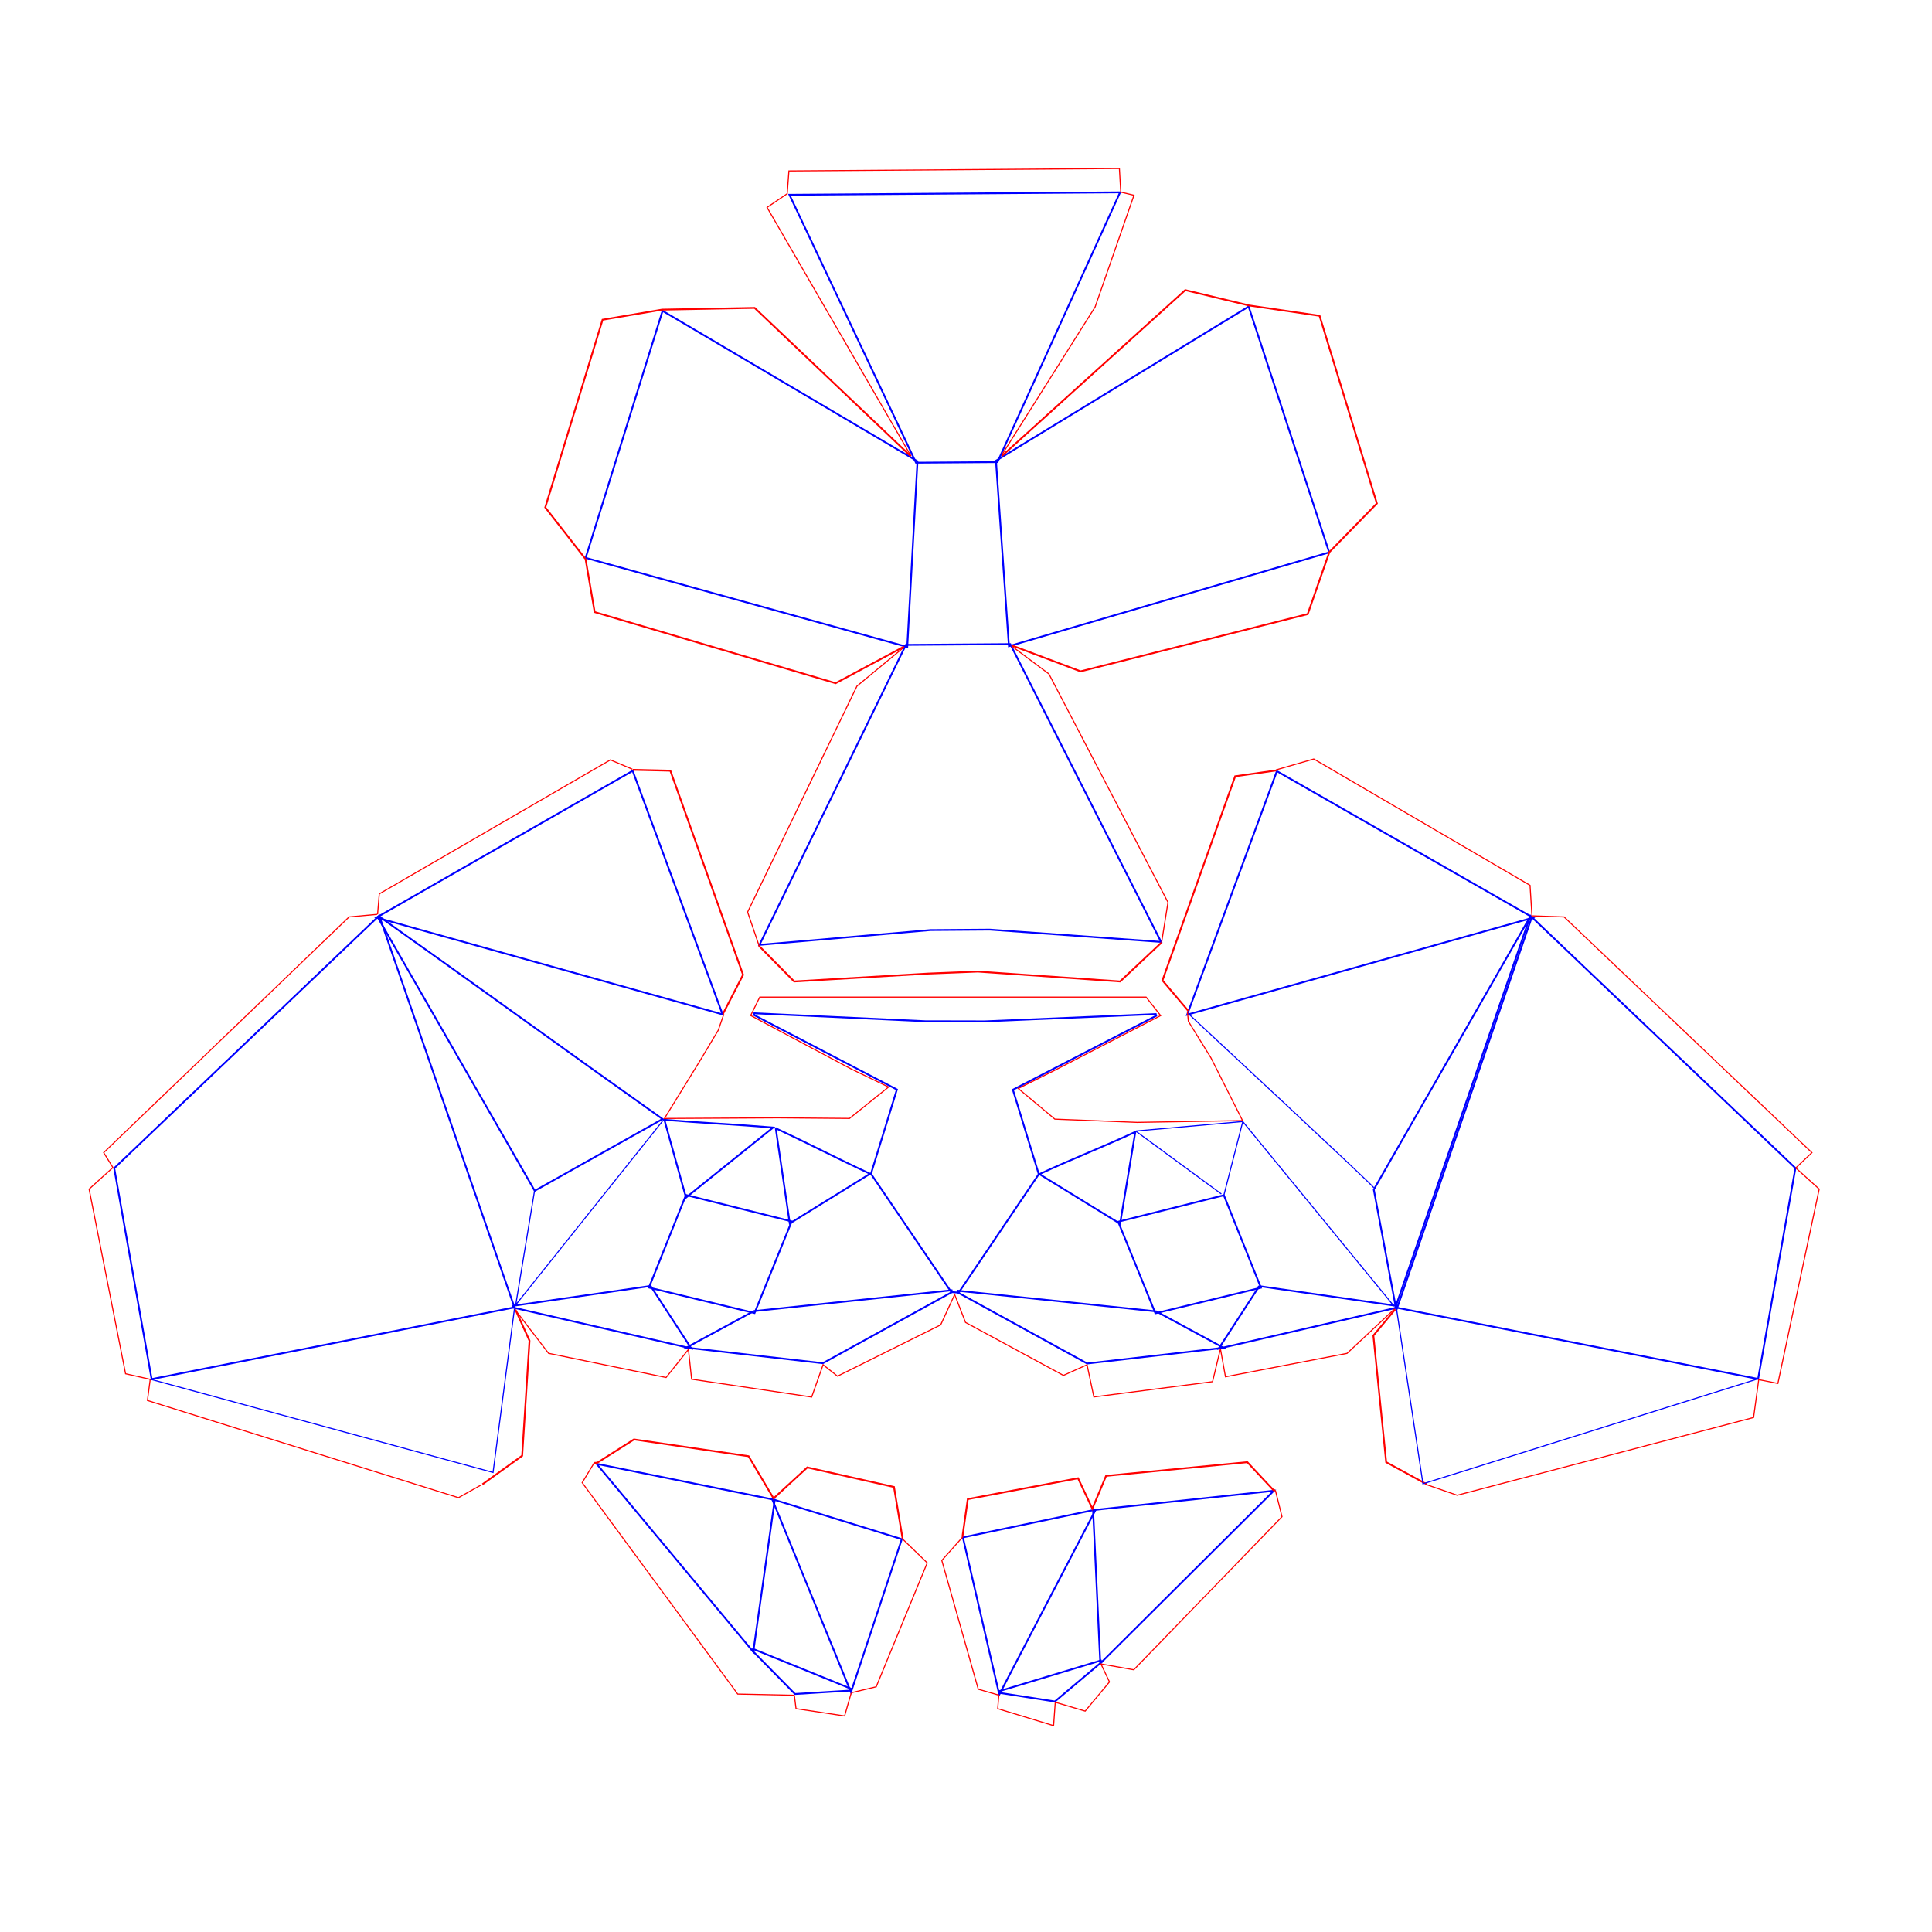
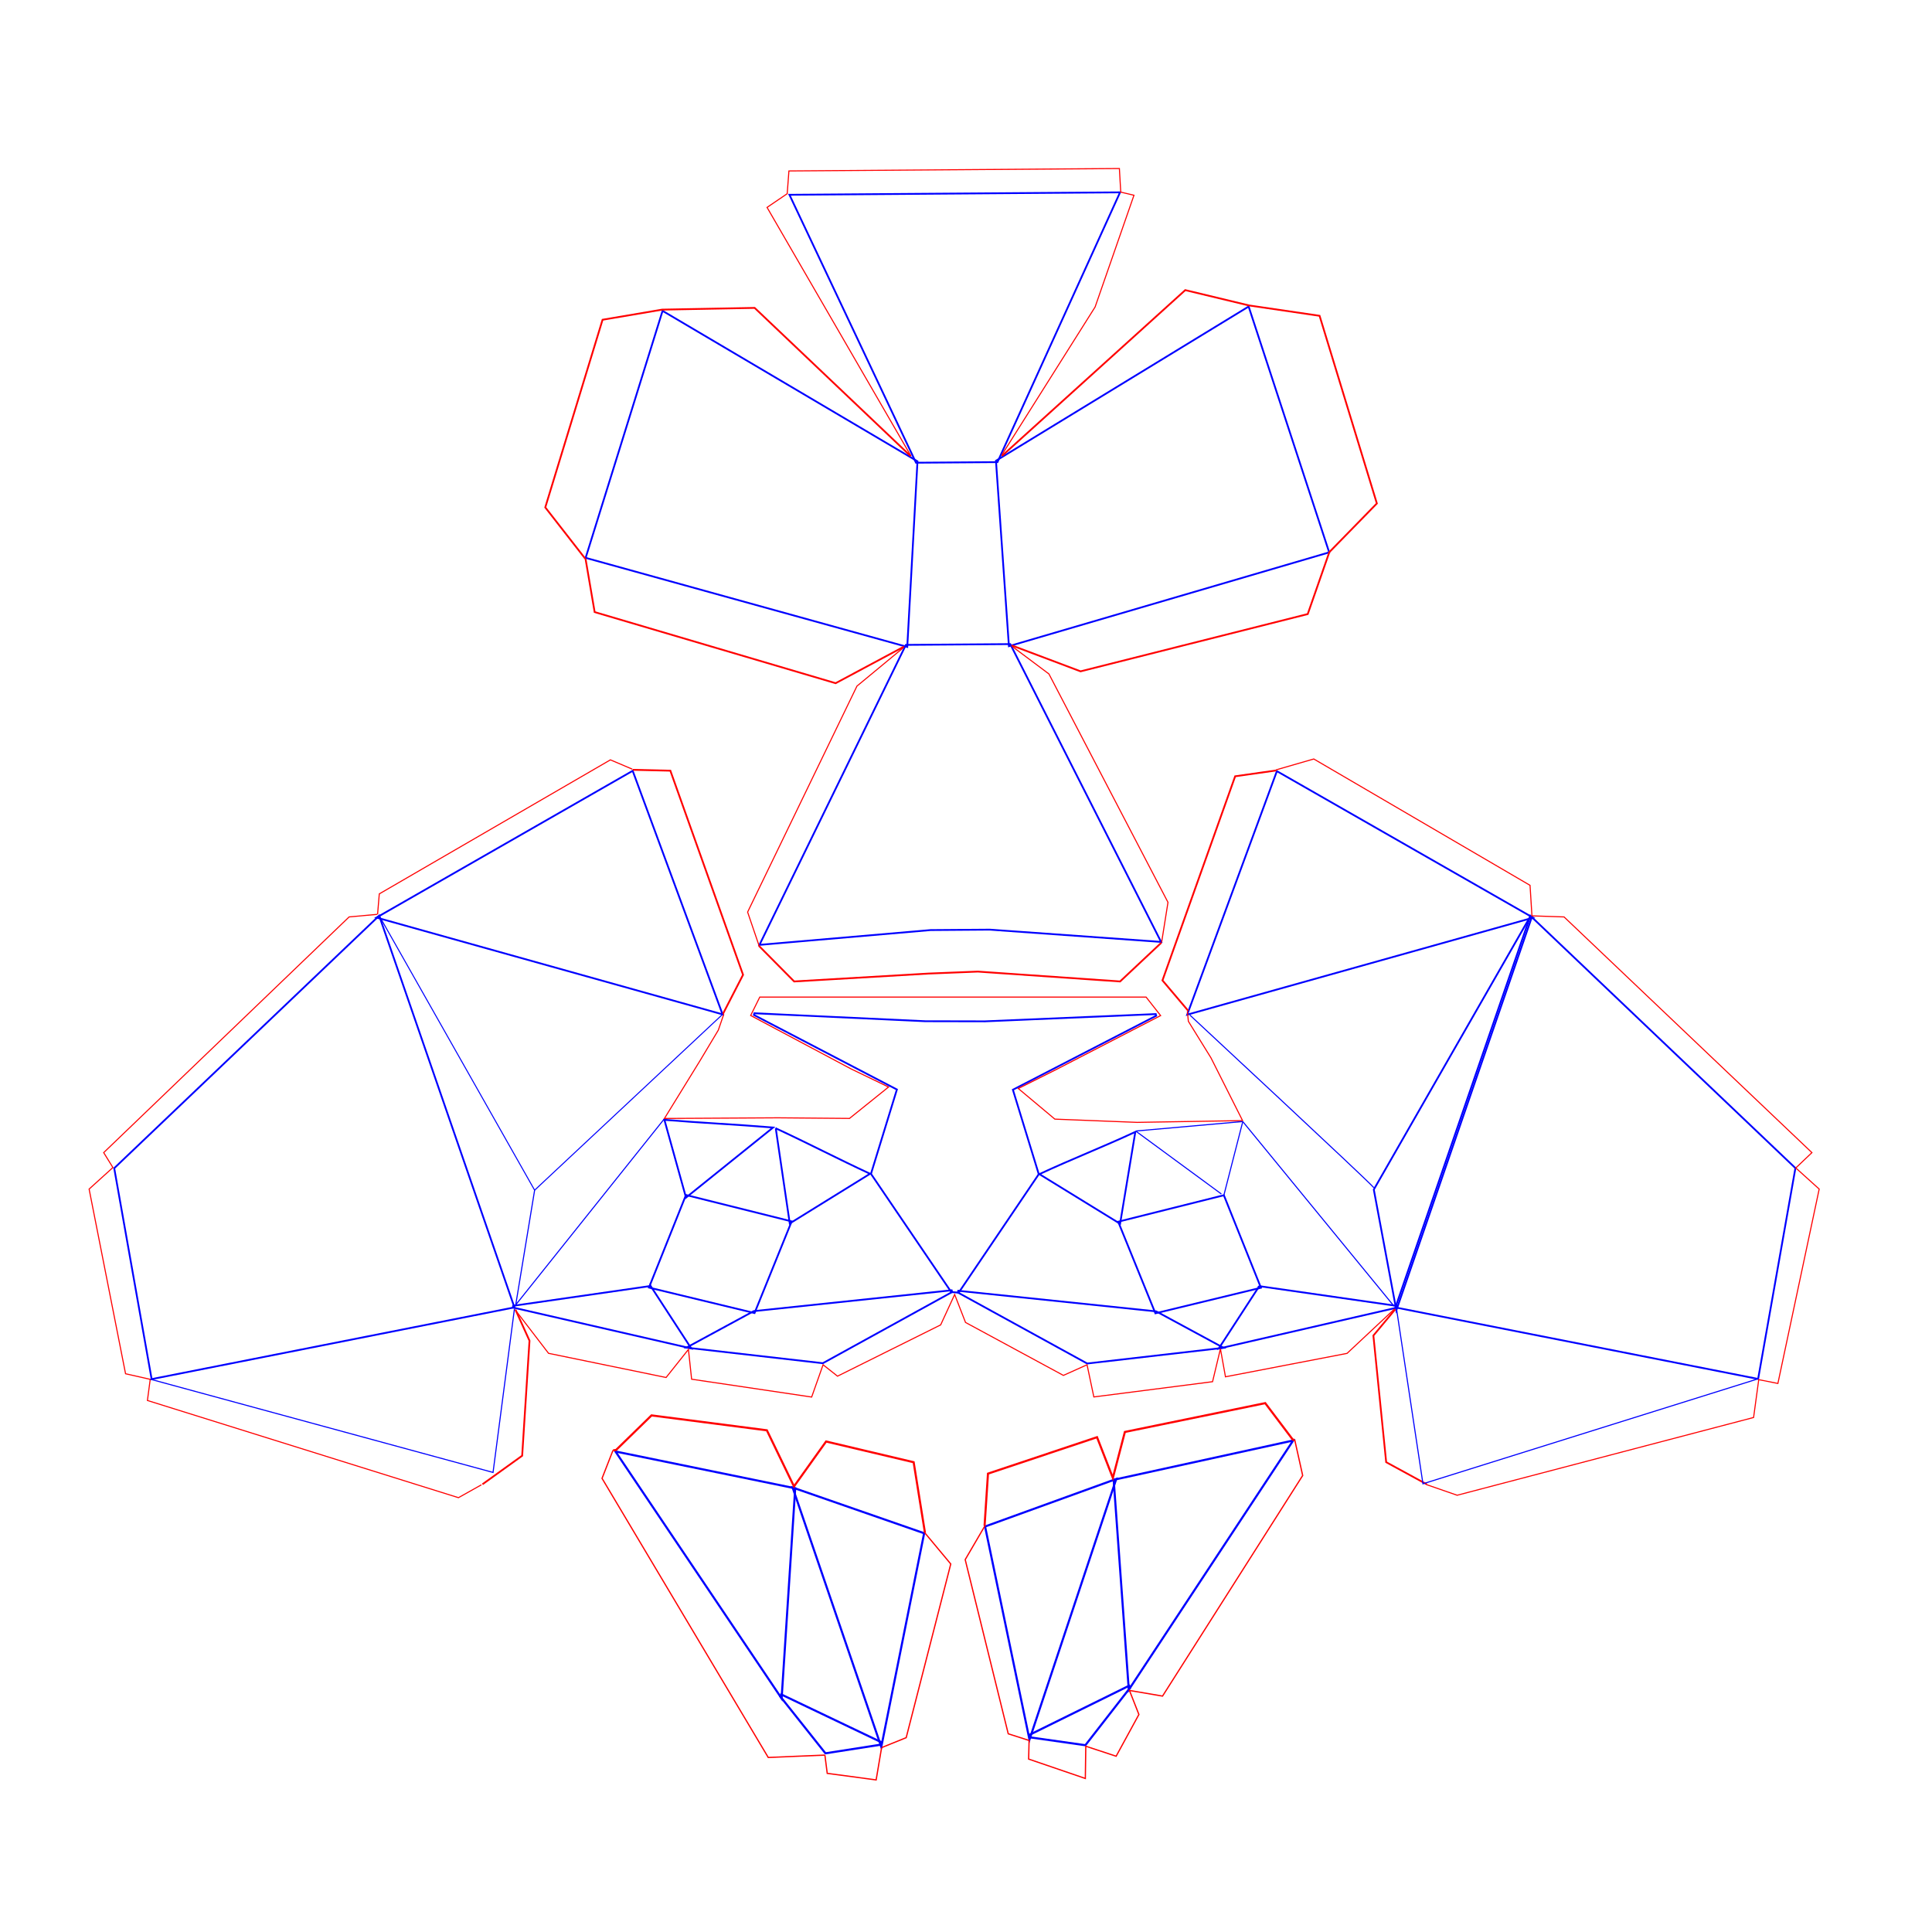
<svg xmlns="http://www.w3.org/2000/svg" width="50cm" height="50cm" viewBox="0 0 1771.654 1771.654" version="1.1" id="svg2">
  <defs id="defs116" />
  <path style="color:#000000;font-style:normal;font-variant:normal;font-weight:normal;font-stretch:normal;font-size:medium;line-height:normal;font-family:sans-serif;text-indent:0;text-align:start;text-decoration:none;text-decoration-line:none;text-decoration-style:solid;text-decoration-color:#000000;letter-spacing:normal;word-spacing:normal;text-transform:none;writing-mode:lr-tb;direction:ltr;baseline-shift:baseline;text-anchor:start;white-space:normal;clip-rule:nonzero;display:inline;overflow:visible;visibility:visible;opacity:1;isolation:auto;mix-blend-mode:normal;color-interpolation:sRGB;color-interpolation-filters:linearRGB;solid-color:#000000;solid-opacity:1;fill:none;fill-opacity:1;fill-rule:nonzero;stroke:#0000ff;stroke-width:1.641;stroke-linecap:butt;stroke-linejoin:miter;stroke-miterlimit:4;stroke-dasharray:none;stroke-dashoffset:0;stroke-opacity:1;color-rendering:auto;image-rendering:auto;shape-rendering:auto;text-rendering:auto;enable-background:accumulate" d="m 691.753,929.169 -0.417,1.548 131.118,68.372 -23.765,77.332 73.607,108.397 6.841,0.523 73.424,-108.587 -23.733,-77.451 131.397,-67.833 -0.41,-1.552 -156.72,6.659 -54.651,-0.112 -156.691,-7.297 z" id="path4678" />
  <path style="color:#000000;font-style:normal;font-variant:normal;font-weight:normal;font-stretch:normal;font-size:medium;line-height:normal;font-family:sans-serif;text-indent:0;text-align:start;text-decoration:none;text-decoration-line:none;text-decoration-style:solid;text-decoration-color:#000000;letter-spacing:normal;word-spacing:normal;text-transform:none;writing-mode:lr-tb;direction:ltr;baseline-shift:baseline;text-anchor:start;white-space:normal;clip-rule:nonzero;display:inline;overflow:visible;visibility:visible;opacity:1;isolation:auto;mix-blend-mode:normal;color-interpolation:sRGB;color-interpolation-filters:linearRGB;solid-color:#000000;solid-opacity:1;fill:none;fill-opacity:1;fill-rule:nonzero;stroke:#0000ff;stroke-width:1.641;stroke-linecap:butt;stroke-linejoin:miter;stroke-miterlimit:4;stroke-dasharray:none;stroke-dashoffset:0;stroke-opacity:1;color-rendering:auto;image-rendering:auto;shape-rendering:auto;text-rendering:auto;enable-background:accumulate" d="m 1403.014,840.86 -143.236,249.976 20.684,110.683 1.01,-2.937 123.029,-357.046 z" id="path4682" />
  <path style="color:#000000;font-style:normal;font-variant:normal;font-weight:normal;font-stretch:normal;font-size:medium;line-height:normal;font-family:sans-serif;text-indent:0;text-align:start;text-decoration:none;text-decoration-line:none;text-decoration-style:solid;text-decoration-color:#000000;letter-spacing:normal;word-spacing:normal;text-transform:none;writing-mode:lr-tb;direction:ltr;baseline-shift:baseline;text-anchor:start;white-space:normal;clip-rule:nonzero;display:inline;overflow:visible;visibility:visible;opacity:1;isolation:auto;mix-blend-mode:normal;color-interpolation:sRGB;color-interpolation-filters:linearRGB;solid-color:#000000;solid-opacity:1;fill:none;fill-opacity:1;fill-rule:nonzero;stroke:#0000ff;stroke-width:1.641;stroke-linecap:butt;stroke-linejoin:miter;stroke-miterlimit:4;stroke-dasharray:none;stroke-dashoffset:0;stroke-opacity:1;color-rendering:auto;image-rendering:auto;shape-rendering:auto;text-rendering:auto;enable-background:accumulate" d="m 580.172,706.838 -234.931,134.57 1.888,0.529 315.463,88.232 z" id="path4674" />
-   <path style="color:#000000;font-style:normal;font-variant:normal;font-weight:normal;font-stretch:normal;font-size:medium;line-height:normal;font-family:sans-serif;text-indent:0;text-align:start;text-decoration:none;text-decoration-line:none;text-decoration-style:solid;text-decoration-color:#000000;letter-spacing:normal;word-spacing:normal;text-transform:none;direction:ltr;writing-mode:lr-tb;baseline-shift:baseline;text-anchor:start;white-space:normal;clip-rule:nonzero;display:inline;overflow:visible;visibility:visible;opacity:1;isolation:auto;mix-blend-mode:normal;color-interpolation:sRGB;color-interpolation-filters:linearRGB;solid-color:#000000;solid-opacity:1;fill:none;fill-opacity:1;fill-rule:nonzero;stroke:#0000ff;stroke-width:1.641;stroke-linecap:butt;stroke-linejoin:miter;stroke-miterlimit:4;stroke-dasharray:none;stroke-dashoffset:0;stroke-opacity:1;color-rendering:auto;image-rendering:auto;shape-rendering:auto;text-rendering:auto;enable-background:accumulate" d="m 347.825,840.475 -1.186,1.08 143.688,250.402 117.223,-65.801 C 519.805,963.975 435.566,902.662 347.825,840.475 Z" id="path4692" />
  <path style="color:#000000;font-style:normal;font-variant:normal;font-weight:normal;font-stretch:normal;font-size:medium;line-height:normal;font-family:sans-serif;text-indent:0;text-align:start;text-decoration:none;text-decoration-line:none;text-decoration-style:solid;text-decoration-color:#000000;letter-spacing:normal;word-spacing:normal;text-transform:none;writing-mode:lr-tb;direction:ltr;baseline-shift:baseline;text-anchor:start;white-space:normal;clip-rule:nonzero;display:inline;overflow:visible;visibility:visible;opacity:1;isolation:auto;mix-blend-mode:normal;color-interpolation:sRGB;color-interpolation-filters:linearRGB;solid-color:#000000;solid-opacity:1;fill:none;fill-opacity:1;fill-rule:nonzero;stroke:#0000ff;stroke-width:1.641;stroke-linecap:butt;stroke-linejoin:miter;stroke-miterlimit:4;stroke-dasharray:none;stroke-dashoffset:0;stroke-opacity:1;color-rendering:auto;image-rendering:auto;shape-rendering:auto;text-rendering:auto;enable-background:accumulate" d="m 878.81,1183.672 -0.481,1.536 118.618,65.14 0.263,-0.033 124.799,-14.362 -61.765,-33.412 -181.434,-18.87 z" id="path4696" />
  <path style="color:#000000;font-style:normal;font-variant:normal;font-weight:normal;font-stretch:normal;font-size:medium;line-height:normal;font-family:sans-serif;text-indent:0;text-align:start;text-decoration:none;text-decoration-line:none;text-decoration-style:solid;text-decoration-color:#000000;letter-spacing:normal;word-spacing:normal;text-transform:none;writing-mode:lr-tb;direction:ltr;baseline-shift:baseline;text-anchor:start;white-space:normal;clip-rule:nonzero;display:inline;overflow:visible;visibility:visible;opacity:1;isolation:auto;mix-blend-mode:normal;color-interpolation:sRGB;color-interpolation-filters:linearRGB;solid-color:#000000;solid-opacity:1;fill:none;fill-opacity:1;fill-rule:nonzero;stroke:#0000ff;stroke-width:1.641;stroke-linecap:butt;stroke-linejoin:miter;stroke-miterlimit:4;stroke-dasharray:none;stroke-dashoffset:0;stroke-opacity:1;color-rendering:auto;image-rendering:auto;shape-rendering:auto;text-rendering:auto;enable-background:accumulate" d="m 872.667,1183.217 -181.489,19.101 -61.761,33.476 125.135,14.276 0.231,-0.128 118.365,-65.189 -0.481,-1.536 z" id="path4700" />
-   <path style="color:#000000;font-style:normal;font-variant:normal;font-weight:normal;font-stretch:normal;font-size:medium;line-height:normal;font-family:sans-serif;text-indent:0;text-align:start;text-decoration:none;text-decoration-line:none;text-decoration-style:solid;text-decoration-color:#000000;letter-spacing:normal;word-spacing:normal;text-transform:none;direction:ltr;writing-mode:lr-tb;baseline-shift:baseline;text-anchor:start;white-space:normal;clip-rule:nonzero;display:inline;overflow:visible;visibility:visible;opacity:1;isolation:auto;mix-blend-mode:normal;color-interpolation:sRGB;color-interpolation-filters:linearRGB;solid-color:#000000;solid-opacity:1;fill:none;fill-opacity:1;fill-rule:nonzero;stroke:#0000ff;stroke-width:1.641;stroke-linecap:butt;stroke-linejoin:miter;stroke-miterlimit:4;stroke-dasharray:none;stroke-dashoffset:0;stroke-opacity:1;color-rendering:auto;image-rendering:auto;shape-rendering:auto;text-rendering:auto;enable-background:accumulate" d="m 708.084,1374.712 72.27,177.068 46.598,-140.386 -0.801,-0.247 z" id="path4704" />
+   <path style="color:#000000;font-style:normal;font-variant:normal;font-weight:normal;font-stretch:normal;font-size:medium;line-height:normal;font-family:sans-serif;text-indent:0;text-align:start;text-decoration:none;text-decoration-line:none;text-decoration-style:solid;text-decoration-color:#000000;letter-spacing:normal;word-spacing:normal;text-transform:none;writing-mode:lr-tb;direction:ltr;baseline-shift:baseline;text-anchor:start;white-space:normal;clip-rule:nonzero;display:inline;overflow:visible;visibility:visible;opacity:1;isolation:auto;mix-blend-mode:normal;color-interpolation:sRGB;color-interpolation-filters:linearRGB;solid-color:#000000;solid-opacity:1;fill:none;fill-opacity:1;fill-rule:nonzero;stroke:#0000ff;stroke-width:1.924;stroke-linecap:butt;stroke-linejoin:miter;stroke-miterlimit:4;stroke-dasharray:none;stroke-dashoffset:0;stroke-opacity:1;color-rendering:auto;image-rendering:auto;shape-rendering:auto;text-rendering:auto;enable-background:accumulate" d="m 726.844,1364.059 81.295,237.885 39.304,-195.959 -0.813,-0.282 z" id="path4704" />
  <path style="color:#000000;font-style:normal;font-variant:normal;font-weight:normal;font-stretch:normal;font-size:medium;line-height:normal;font-family:sans-serif;text-indent:0;text-align:start;text-decoration:none;text-decoration-line:none;text-decoration-style:solid;text-decoration-color:#000000;letter-spacing:normal;word-spacing:normal;text-transform:none;writing-mode:lr-tb;direction:ltr;baseline-shift:baseline;text-anchor:start;white-space:normal;clip-rule:nonzero;display:inline;overflow:visible;visibility:visible;opacity:1;isolation:auto;mix-blend-mode:normal;color-interpolation:sRGB;color-interpolation-filters:linearRGB;solid-color:#000000;solid-opacity:1;fill:none;fill-opacity:1;fill-rule:nonzero;stroke:#0000ff;stroke-width:1.641;stroke-linecap:butt;stroke-linejoin:miter;stroke-miterlimit:4;stroke-dasharray:none;stroke-dashoffset:0;stroke-opacity:1;color-rendering:auto;image-rendering:auto;shape-rendering:auto;text-rendering:auto;enable-background:accumulate" d="m 629.033,1095.834 -0.266,0.664 -33.668,84.209 96.821,23.374 34.031,-84.052 z" id="path4712" />
  <path style="color:#000000;font-style:normal;font-variant:normal;font-weight:normal;font-stretch:normal;font-size:medium;line-height:normal;font-family:sans-serif;text-indent:0;text-align:start;text-decoration:none;text-decoration-line:none;text-decoration-style:solid;text-decoration-color:#000000;letter-spacing:normal;word-spacing:normal;text-transform:none;direction:ltr;writing-mode:lr-tb;baseline-shift:baseline;text-anchor:start;white-space:normal;clip-rule:nonzero;display:inline;overflow:visible;visibility:visible;opacity:1;isolation:auto;mix-blend-mode:normal;color-interpolation:sRGB;color-interpolation-filters:linearRGB;solid-color:#000000;solid-opacity:1;fill:none;fill-opacity:1;fill-rule:nonzero;stroke:#0000ff;stroke-width:1.641;stroke-linecap:butt;stroke-linejoin:miter;stroke-miterlimit:4;stroke-dasharray:none;stroke-dashoffset:0;stroke-opacity:1;color-rendering:auto;image-rendering:auto;shape-rendering:auto;text-rendering:auto;enable-background:accumulate" d="m 711.374,1034.651 12.841,87.266 73.632,-45.573 c -30.43,-14.091 -56.044,-27.6 -86.474,-41.693 z" id="path4720" />
-   <path style="color:#000000;font-style:normal;font-variant:normal;font-weight:normal;font-stretch:normal;font-size:medium;line-height:normal;font-family:sans-serif;text-indent:0;text-align:start;text-decoration:none;text-decoration-line:none;text-decoration-style:solid;text-decoration-color:#000000;letter-spacing:normal;word-spacing:normal;text-transform:none;direction:ltr;writing-mode:lr-tb;baseline-shift:baseline;text-anchor:start;white-space:normal;clip-rule:nonzero;display:inline;overflow:visible;visibility:visible;opacity:1;isolation:auto;mix-blend-mode:normal;color-interpolation:sRGB;color-interpolation-filters:linearRGB;solid-color:#000000;solid-opacity:1;fill:none;fill-opacity:1;fill-rule:nonzero;stroke:#0000ff;stroke-width:1.641;stroke-linecap:butt;stroke-linejoin:miter;stroke-miterlimit:4;stroke-dasharray:none;stroke-dashoffset:0;stroke-opacity:1;color-rendering:auto;image-rendering:auto;shape-rendering:auto;text-rendering:auto;enable-background:accumulate" d="m 690.51,1512.049 -0.891,1.337 39.375,40.01 51.333,-3.164 0.26,-1.577 z" id="path4724" />
+   <path style="color:#000000;font-style:normal;font-variant:normal;font-weight:normal;font-stretch:normal;font-size:medium;line-height:normal;font-family:sans-serif;text-indent:0;text-align:start;text-decoration:none;text-decoration-line:none;text-decoration-style:solid;text-decoration-color:#000000;letter-spacing:normal;word-spacing:normal;text-transform:none;writing-mode:lr-tb;direction:ltr;baseline-shift:baseline;text-anchor:start;white-space:normal;clip-rule:nonzero;display:inline;overflow:visible;visibility:visible;opacity:1;isolation:auto;mix-blend-mode:normal;color-interpolation:sRGB;color-interpolation-filters:linearRGB;solid-color:#000000;solid-opacity:1;fill:none;fill-opacity:1;fill-rule:nonzero;stroke:#0000ff;stroke-width:1.924;stroke-linecap:butt;stroke-linejoin:miter;stroke-miterlimit:4;stroke-dasharray:none;stroke-dashoffset:0;stroke-opacity:1;color-rendering:auto;image-rendering:auto;shape-rendering:auto;text-rendering:auto;enable-background:accumulate" d="m 716.367,1553.779 -0.821,1.898 41.383,52.12 51.102,-7.976 0.178,-2.183 z" id="path4724" />
  <path style="color:#000000;font-style:normal;font-variant:normal;font-weight:normal;font-stretch:normal;font-size:medium;line-height:normal;font-family:sans-serif;text-indent:0;text-align:start;text-decoration:none;text-decoration-line:none;text-decoration-style:solid;text-decoration-color:#000000;letter-spacing:normal;word-spacing:normal;text-transform:none;writing-mode:lr-tb;direction:ltr;baseline-shift:baseline;text-anchor:start;white-space:normal;clip-rule:nonzero;display:inline;overflow:visible;visibility:visible;opacity:1;isolation:auto;mix-blend-mode:normal;color-interpolation:sRGB;color-interpolation-filters:linearRGB;solid-color:#000000;solid-opacity:1;fill:none;fill-opacity:1;fill-rule:nonzero;stroke:#0000ff;stroke-width:1.641;stroke-linecap:butt;stroke-linejoin:miter;stroke-miterlimit:4;stroke-dasharray:none;stroke-dashoffset:0;stroke-opacity:1;color-rendering:auto;image-rendering:auto;shape-rendering:auto;text-rendering:auto;enable-background:accumulate" d="m 596.615,1179.245 -126.088,18.187 -0.067,1.609 163.436,37.486 -37.281,-57.283 z" id="path4728" />
-   <path style="color:#000000;font-style:normal;font-variant:normal;font-weight:normal;font-stretch:normal;font-size:medium;line-height:normal;font-family:sans-serif;text-indent:0;text-align:start;text-decoration:none;text-decoration-line:none;text-decoration-style:solid;text-decoration-color:#000000;letter-spacing:normal;word-spacing:normal;text-transform:none;direction:ltr;writing-mode:lr-tb;baseline-shift:baseline;text-anchor:start;white-space:normal;clip-rule:nonzero;display:inline;overflow:visible;visibility:visible;opacity:1;isolation:auto;mix-blend-mode:normal;color-interpolation:sRGB;color-interpolation-filters:linearRGB;solid-color:#000000;solid-opacity:1;fill:none;fill-opacity:1;fill-rule:nonzero;stroke:#0000ff;stroke-width:1.641;stroke-linecap:butt;stroke-linejoin:miter;stroke-miterlimit:4;stroke-dasharray:none;stroke-dashoffset:0;stroke-opacity:1;color-rendering:auto;image-rendering:auto;shape-rendering:auto;text-rendering:auto;enable-background:accumulate" d="m 547.062,1342.323 143.694,172.435 19.665,-139.402 -0.76,-0.154 -162.599,-32.88 z" id="path4732" />
+   <path style="color:#000000;font-style:normal;font-variant:normal;font-weight:normal;font-stretch:normal;font-size:medium;line-height:normal;font-family:sans-serif;text-indent:0;text-align:start;text-decoration:none;text-decoration-line:none;text-decoration-style:solid;text-decoration-color:#000000;letter-spacing:normal;word-spacing:normal;text-transform:none;writing-mode:lr-tb;direction:ltr;baseline-shift:baseline;text-anchor:start;white-space:normal;clip-rule:nonzero;display:inline;overflow:visible;visibility:visible;opacity:1;isolation:auto;mix-blend-mode:normal;color-interpolation:sRGB;color-interpolation-filters:linearRGB;solid-color:#000000;solid-opacity:1;fill:none;fill-opacity:1;fill-rule:nonzero;stroke:#0000ff;stroke-width:1.924;stroke-linecap:butt;stroke-linejoin:miter;stroke-miterlimit:4;stroke-dasharray:none;stroke-dashoffset:0;stroke-opacity:1;color-rendering:auto;image-rendering:auto;shape-rendering:auto;text-rendering:auto;enable-background:accumulate" d="m 564.367,1331.007 152.386,226.472 12.458,-192.702 -0.767,-0.158 -164.077,-33.613 z" id="path4732" />
  <path style="color:#000000;font-style:normal;font-variant:normal;font-weight:normal;font-stretch:normal;font-size:medium;line-height:normal;font-family:sans-serif;text-indent:0;text-align:start;text-decoration:none;text-decoration-line:none;text-decoration-style:solid;text-decoration-color:#000000;letter-spacing:normal;word-spacing:normal;text-transform:none;direction:ltr;writing-mode:lr-tb;baseline-shift:baseline;text-anchor:start;white-space:normal;clip-rule:nonzero;display:inline;overflow:visible;visibility:visible;opacity:1;isolation:auto;mix-blend-mode:normal;color-interpolation:sRGB;color-interpolation-filters:linearRGB;solid-color:#000000;solid-opacity:1;fill:none;fill-opacity:1;fill-rule:nonzero;stroke:#0000ff;stroke-width:1.641;stroke-linecap:butt;stroke-linejoin:miter;stroke-miterlimit:4;stroke-dasharray:none;stroke-dashoffset:0;stroke-opacity:1;color-rendering:auto;image-rendering:auto;shape-rendering:auto;text-rendering:auto;enable-background:accumulate" d="m 609.256,1026.898 19.812,71.28 79.866,-64.238 c -34.983,-2.882 -64.696,-4.159 -99.679,-7.042 z" id="path4740" />
  <path style="color:#000000;font-style:normal;font-variant:normal;font-weight:normal;font-stretch:normal;font-size:medium;line-height:normal;font-family:sans-serif;text-indent:0;text-align:start;text-decoration:none;text-decoration-line:none;text-decoration-style:solid;text-decoration-color:#000000;letter-spacing:normal;word-spacing:normal;text-transform:none;writing-mode:lr-tb;direction:ltr;baseline-shift:baseline;text-anchor:start;white-space:normal;clip-rule:nonzero;display:inline;overflow:visible;visibility:visible;opacity:1;isolation:auto;mix-blend-mode:normal;color-interpolation:sRGB;color-interpolation-filters:linearRGB;solid-color:#000000;solid-opacity:1;fill:none;fill-opacity:1;fill-rule:nonzero;stroke:#0000ff;stroke-width:1.641;stroke-linecap:butt;stroke-linejoin:miter;stroke-miterlimit:4;stroke-dasharray:none;stroke-dashoffset:0;stroke-opacity:1;color-rendering:auto;image-rendering:auto;shape-rendering:auto;text-rendering:auto;enable-background:accumulate" d="m 607.572,285.055 -0.308,0.991 -70.219,225.496 294.919,81.692 9.368,-170.197 z" id="path4748" />
  <path style="color:#000000;font-style:normal;font-variant:normal;font-weight:normal;font-stretch:normal;font-size:medium;line-height:normal;font-family:sans-serif;text-indent:0;text-align:start;text-decoration:none;text-decoration-line:none;text-decoration-style:solid;text-decoration-color:#000000;letter-spacing:normal;word-spacing:normal;text-transform:none;writing-mode:lr-tb;direction:ltr;baseline-shift:baseline;text-anchor:start;white-space:normal;clip-rule:nonzero;display:inline;overflow:visible;visibility:visible;opacity:1;isolation:auto;mix-blend-mode:normal;color-interpolation:sRGB;color-interpolation-filters:linearRGB;solid-color:#000000;solid-opacity:1;fill:none;fill-opacity:1;fill-rule:nonzero;stroke:#0000ff;stroke-width:1.641;stroke-linecap:butt;stroke-linejoin:miter;stroke-miterlimit:4;stroke-dasharray:none;stroke-dashoffset:0;stroke-opacity:1;color-rendering:auto;image-rendering:auto;shape-rendering:auto;text-rendering:auto;enable-background:accumulate" d="m 1145.007,281.096 -231.702,141.409 11.875,170.044 0.978,-0.289 292.707,-85.741 z" id="path4752" />
  <path style="color:#000000;font-style:normal;font-variant:normal;font-weight:normal;font-stretch:normal;font-size:medium;line-height:normal;font-family:sans-serif;text-indent:0;text-align:start;text-decoration:none;text-decoration-line:none;text-decoration-style:solid;text-decoration-color:#000000;letter-spacing:normal;word-spacing:normal;text-transform:none;writing-mode:lr-tb;direction:ltr;baseline-shift:baseline;text-anchor:start;white-space:normal;clip-rule:nonzero;display:inline;overflow:visible;visibility:visible;opacity:1;isolation:auto;mix-blend-mode:normal;color-interpolation:sRGB;color-interpolation-filters:linearRGB;solid-color:#000000;solid-opacity:1;fill:none;fill-opacity:1;fill-rule:nonzero;stroke:#0000ff;stroke-width:1.641;stroke-linecap:butt;stroke-linejoin:miter;stroke-miterlimit:4;stroke-dasharray:none;stroke-dashoffset:0;stroke-opacity:1;color-rendering:auto;image-rendering:auto;shape-rendering:auto;text-rendering:auto;enable-background:accumulate" d="m 1027.098,176.385 -303.171,2.234 116.044,245.696 0.523,-0.007 74.197,-0.545 112.408,-247.379 z" id="path4756" />
  <path style="color:#000000;font-style:normal;font-variant:normal;font-weight:normal;font-stretch:normal;font-size:medium;line-height:normal;font-family:sans-serif;text-indent:0;text-align:start;text-decoration:none;text-decoration-line:none;text-decoration-style:solid;text-decoration-color:#000000;letter-spacing:normal;word-spacing:normal;text-transform:none;writing-mode:lr-tb;direction:ltr;baseline-shift:baseline;text-anchor:start;white-space:normal;clip-rule:nonzero;display:inline;overflow:visible;visibility:visible;opacity:1;isolation:auto;mix-blend-mode:normal;color-interpolation:sRGB;color-interpolation-filters:linearRGB;solid-color:#000000;solid-opacity:1;fill:none;fill-opacity:1;fill-rule:nonzero;stroke:#0000ff;stroke-width:1.641;stroke-linecap:butt;stroke-linejoin:miter;stroke-miterlimit:4;stroke-dasharray:none;stroke-dashoffset:0;stroke-opacity:1;color-rendering:auto;image-rendering:auto;shape-rendering:auto;text-rendering:auto;enable-background:accumulate" d="m 926.43,590.647 -95.741,0.705 -134.256,275.107 156.883,-13.574 54.34,-0.401 157.069,11.259 z" id="path4760" />
  <path style="color:#000000;font-style:normal;font-variant:normal;font-weight:normal;font-stretch:normal;font-size:medium;line-height:normal;font-family:sans-serif;text-indent:0;text-align:start;text-decoration:none;text-decoration-line:none;text-decoration-style:solid;text-decoration-color:#000000;letter-spacing:normal;word-spacing:normal;text-transform:none;writing-mode:lr-tb;direction:ltr;baseline-shift:baseline;text-anchor:start;white-space:normal;clip-rule:nonzero;display:inline;overflow:visible;visibility:visible;opacity:1;isolation:auto;mix-blend-mode:normal;color-interpolation:sRGB;color-interpolation-filters:linearRGB;solid-color:#000000;solid-opacity:1;fill:none;fill-opacity:1;fill-rule:nonzero;stroke:#0000ff;stroke-width:1.641;stroke-linecap:butt;stroke-linejoin:miter;stroke-miterlimit:4;stroke-dasharray:none;stroke-dashoffset:0;stroke-opacity:1;color-rendering:auto;image-rendering:auto;shape-rendering:auto;text-rendering:auto;enable-background:accumulate" d="m 1170.905,707.152 -82.254,223.306 1.548,-0.433 315.636,-88.495 z" id="path4764" />
-   <path style="color:#000000;font-style:normal;font-variant:normal;font-weight:normal;font-stretch:normal;font-size:medium;line-height:normal;font-family:sans-serif;text-indent:0;text-align:start;text-decoration:none;text-decoration-line:none;text-decoration-style:solid;text-decoration-color:#000000;letter-spacing:normal;word-spacing:normal;text-transform:none;direction:ltr;writing-mode:lr-tb;baseline-shift:baseline;text-anchor:start;white-space:normal;clip-rule:nonzero;display:inline;overflow:visible;visibility:visible;opacity:1;isolation:auto;mix-blend-mode:normal;color-interpolation:sRGB;color-interpolation-filters:linearRGB;solid-color:#000000;solid-opacity:1;fill:none;fill-opacity:1;fill-rule:nonzero;stroke:#0000ff;stroke-width:1.641;stroke-linecap:butt;stroke-linejoin:miter;stroke-miterlimit:4;stroke-dasharray:none;stroke-dashoffset:0;stroke-opacity:1;color-rendering:auto;image-rendering:auto;shape-rendering:auto;text-rendering:auto;enable-background:accumulate" d="m 1004.745,1384.314 -1.699,0.353 -120.067,25.121 33.348,144.108 z" id="path4776" />
+   <path style="color:#000000;font-style:normal;font-variant:normal;font-weight:normal;font-stretch:normal;font-size:medium;line-height:normal;font-family:sans-serif;text-indent:0;text-align:start;text-decoration:none;text-decoration-line:none;text-decoration-style:solid;text-decoration-color:#000000;letter-spacing:normal;word-spacing:normal;text-transform:none;writing-mode:lr-tb;direction:ltr;baseline-shift:baseline;text-anchor:start;white-space:normal;clip-rule:nonzero;display:inline;overflow:visible;visibility:visible;opacity:1;isolation:auto;mix-blend-mode:normal;color-interpolation:sRGB;color-interpolation-filters:linearRGB;solid-color:#000000;solid-opacity:1;fill:none;fill-opacity:1;fill-rule:nonzero;stroke:#0000ff;stroke-width:1.924;stroke-linecap:butt;stroke-linejoin:miter;stroke-miterlimit:4;stroke-dasharray:none;stroke-dashoffset:0;stroke-opacity:1;color-rendering:auto;image-rendering:auto;shape-rendering:auto;text-rendering:auto;enable-background:accumulate" d="m 1023.605,1356.237 -1.679,0.604 -118.613,42.974 40.726,195.408 z" id="path4776" />
  <path style="color:#000000;font-style:normal;font-variant:normal;font-weight:normal;font-stretch:normal;font-size:medium;line-height:normal;font-family:sans-serif;text-indent:0;text-align:start;text-decoration:none;text-decoration-line:none;text-decoration-style:solid;text-decoration-color:#000000;letter-spacing:normal;word-spacing:normal;text-transform:none;direction:ltr;writing-mode:lr-tb;baseline-shift:baseline;text-anchor:start;white-space:normal;clip-rule:nonzero;display:inline;overflow:visible;visibility:visible;opacity:1;isolation:auto;mix-blend-mode:normal;color-interpolation:sRGB;color-interpolation-filters:linearRGB;solid-color:#000000;solid-opacity:1;fill:none;fill-opacity:1;fill-rule:nonzero;stroke:#0000ff;stroke-width:1.641;stroke-linecap:butt;stroke-linejoin:miter;stroke-miterlimit:4;stroke-dasharray:none;stroke-dashoffset:0;stroke-opacity:1;color-rendering:auto;image-rendering:auto;shape-rendering:auto;text-rendering:auto;enable-background:accumulate" d="m 1041.09,1037.971 c -30.447,14.115 -57.535,24.59 -87.98,38.709 l 74.017,45.512 z" id="path4780" />
-   <path style="color:#000000;font-style:normal;font-variant:normal;font-weight:normal;font-stretch:normal;font-size:medium;line-height:normal;font-family:sans-serif;text-indent:0;text-align:start;text-decoration:none;text-decoration-line:none;text-decoration-style:solid;text-decoration-color:#000000;letter-spacing:normal;word-spacing:normal;text-transform:none;direction:ltr;writing-mode:lr-tb;baseline-shift:baseline;text-anchor:start;white-space:normal;clip-rule:nonzero;display:inline;overflow:visible;visibility:visible;opacity:1;isolation:auto;mix-blend-mode:normal;color-interpolation:sRGB;color-interpolation-filters:linearRGB;solid-color:#000000;solid-opacity:1;fill:none;fill-opacity:1;fill-rule:nonzero;stroke:#0000ff;stroke-width:1.641;stroke-linecap:butt;stroke-linejoin:miter;stroke-miterlimit:4;stroke-dasharray:none;stroke-dashoffset:0;stroke-opacity:1;color-rendering:auto;image-rendering:auto;shape-rendering:auto;text-rendering:auto;enable-background:accumulate" d="m 1009.476,1522.69 -93.089,28.071 0.112,1.6 50.817,7.915 42.927,-36.172 z" id="path4784" />
-   <path style="color:#000000;font-style:normal;font-variant:normal;font-weight:normal;font-stretch:normal;font-size:medium;line-height:normal;font-family:sans-serif;text-indent:0;text-align:start;text-decoration:none;text-decoration-line:none;text-decoration-style:solid;text-decoration-color:#000000;letter-spacing:normal;word-spacing:normal;text-transform:none;direction:ltr;writing-mode:lr-tb;baseline-shift:baseline;text-anchor:start;white-space:normal;clip-rule:nonzero;display:inline;overflow:visible;visibility:visible;opacity:1;isolation:auto;mix-blend-mode:normal;color-interpolation:sRGB;color-interpolation-filters:linearRGB;solid-color:#000000;solid-opacity:1;fill:none;fill-opacity:1;fill-rule:nonzero;stroke:#0000ff;stroke-width:1.641;stroke-linecap:butt;stroke-linejoin:miter;stroke-miterlimit:4;stroke-dasharray:none;stroke-dashoffset:0;stroke-opacity:1;color-rendering:auto;image-rendering:auto;shape-rendering:auto;text-rendering:auto;enable-background:accumulate" d="m 1168.081,1367.031 -2.321,0.247 -163.404,17.459 6.623,140.623 z" id="path4788" />
+   <path style="color:#000000;font-style:normal;font-variant:normal;font-weight:normal;font-stretch:normal;font-size:medium;line-height:normal;font-family:sans-serif;text-indent:0;text-align:start;text-decoration:none;text-decoration-line:none;text-decoration-style:solid;text-decoration-color:#000000;letter-spacing:normal;word-spacing:normal;text-transform:none;writing-mode:lr-tb;direction:ltr;baseline-shift:baseline;text-anchor:start;white-space:normal;clip-rule:nonzero;display:inline;overflow:visible;visibility:visible;opacity:1;isolation:auto;mix-blend-mode:normal;color-interpolation:sRGB;color-interpolation-filters:linearRGB;solid-color:#000000;solid-opacity:1;fill:none;fill-opacity:1;fill-rule:nonzero;stroke:#0000ff;stroke-width:1.924;stroke-linecap:butt;stroke-linejoin:miter;stroke-miterlimit:4;stroke-dasharray:none;stroke-dashoffset:0;stroke-opacity:1;color-rendering:auto;image-rendering:auto;shape-rendering:auto;text-rendering:auto;enable-background:accumulate" d="m 1035.458,1545.804 -91.52,45.113 0.195,2.188 51.157,7.265 41.007,-52.679 z" id="path4784" />
+   <path style="color:#000000;font-style:normal;font-variant:normal;font-weight:normal;font-stretch:normal;font-size:medium;line-height:normal;font-family:sans-serif;text-indent:0;text-align:start;text-decoration:none;text-decoration-line:none;text-decoration-style:solid;text-decoration-color:#000000;letter-spacing:normal;word-spacing:normal;text-transform:none;writing-mode:lr-tb;direction:ltr;baseline-shift:baseline;text-anchor:start;white-space:normal;clip-rule:nonzero;display:inline;overflow:visible;visibility:visible;opacity:1;isolation:auto;mix-blend-mode:normal;color-interpolation:sRGB;color-interpolation-filters:linearRGB;solid-color:#000000;solid-opacity:1;fill:none;fill-opacity:1;fill-rule:nonzero;stroke:#0000ff;stroke-width:1.924;stroke-linecap:butt;stroke-linejoin:miter;stroke-miterlimit:4;stroke-dasharray:none;stroke-dashoffset:0;stroke-opacity:1;color-rendering:auto;image-rendering:auto;shape-rendering:auto;text-rendering:auto;enable-background:accumulate" d="m 1185.834,1320.957 -2.305,0.503 -162.288,35.527 13.858,192.517 z" id="path4788" />
  <path style="color:#000000;font-style:normal;font-variant:normal;font-weight:normal;font-stretch:normal;font-size:medium;line-height:normal;font-family:sans-serif;text-indent:0;text-align:start;text-decoration:none;text-decoration-line:none;text-decoration-style:solid;text-decoration-color:#000000;letter-spacing:normal;word-spacing:normal;text-transform:none;writing-mode:lr-tb;direction:ltr;baseline-shift:baseline;text-anchor:start;white-space:normal;clip-rule:nonzero;display:inline;overflow:visible;visibility:visible;opacity:1;isolation:auto;mix-blend-mode:normal;color-interpolation:sRGB;color-interpolation-filters:linearRGB;solid-color:#000000;solid-opacity:1;fill:none;fill-opacity:1;fill-rule:nonzero;stroke:#0000ff;stroke-width:1.641;stroke-linecap:butt;stroke-linejoin:miter;stroke-miterlimit:4;stroke-dasharray:none;stroke-dashoffset:0;stroke-opacity:1;color-rendering:auto;image-rendering:auto;shape-rendering:auto;text-rendering:auto;enable-background:accumulate" d="m 1154.76,1179.408 -37.227,57.283 1.978,-0.455 161.372,-37.121 -0.068,-1.609 -126.056,-18.097 z" id="path4792" />
  <path style="color:#000000;font-style:normal;font-variant:normal;font-weight:normal;font-stretch:normal;font-size:medium;line-height:normal;font-family:sans-serif;text-indent:0;text-align:start;text-decoration:none;text-decoration-line:none;text-decoration-style:solid;text-decoration-color:#000000;letter-spacing:normal;word-spacing:normal;text-transform:none;writing-mode:lr-tb;direction:ltr;baseline-shift:baseline;text-anchor:start;white-space:normal;clip-rule:nonzero;display:inline;overflow:visible;visibility:visible;opacity:1;isolation:auto;mix-blend-mode:normal;color-interpolation:sRGB;color-interpolation-filters:linearRGB;solid-color:#000000;solid-opacity:1;fill:none;fill-opacity:1;fill-rule:nonzero;stroke:#0000ff;stroke-width:1.641;stroke-linecap:butt;stroke-linejoin:miter;stroke-miterlimit:4;stroke-dasharray:none;stroke-dashoffset:0;stroke-opacity:1;color-rendering:auto;image-rendering:auto;shape-rendering:auto;text-rendering:auto;enable-background:accumulate" d="m 1122.291,1096.042 -96.898,24.265 0.353,0.875 33.755,83.122 96.776,-23.438 z" id="path4800" />
  <path style="color:#000000;font-style:normal;font-variant:normal;font-weight:normal;font-stretch:normal;font-size:medium;line-height:normal;font-family:sans-serif;text-indent:0;text-align:start;text-decoration:none;text-decoration-line:none;text-decoration-style:solid;text-decoration-color:#000000;letter-spacing:normal;word-spacing:normal;text-transform:none;writing-mode:lr-tb;direction:ltr;baseline-shift:baseline;text-anchor:start;white-space:normal;clip-rule:nonzero;display:inline;overflow:visible;visibility:visible;opacity:1;isolation:auto;mix-blend-mode:normal;color-interpolation:sRGB;color-interpolation-filters:linearRGB;solid-color:#000000;solid-opacity:1;fill:none;fill-opacity:1;fill-rule:nonzero;stroke:#0000ff;stroke-width:1.641;stroke-linecap:butt;stroke-linejoin:miter;stroke-miterlimit:4;stroke-dasharray:none;stroke-dashoffset:0;stroke-opacity:1;color-rendering:auto;image-rendering:auto;shape-rendering:auto;text-rendering:auto;enable-background:accumulate" d="m 1403.367,839.793 -0.417,1.209 -123.334,357.937 332.598,65.564 34.191,-193.366 z" id="path4816" />
  <path style="color:#000000;font-style:normal;font-variant:normal;font-weight:normal;font-stretch:normal;font-size:medium;line-height:normal;font-family:sans-serif;text-indent:0;text-align:start;text-decoration:none;text-decoration-line:none;text-decoration-style:solid;text-decoration-color:#000000;letter-spacing:normal;word-spacing:normal;text-transform:none;writing-mode:lr-tb;direction:ltr;baseline-shift:baseline;text-anchor:start;white-space:normal;clip-rule:nonzero;display:inline;overflow:visible;visibility:visible;opacity:1;isolation:auto;mix-blend-mode:normal;color-interpolation:sRGB;color-interpolation-filters:linearRGB;solid-color:#000000;solid-opacity:1;fill:none;fill-opacity:1;fill-rule:nonzero;stroke:#0000ff;stroke-width:1.641;stroke-linecap:butt;stroke-linejoin:miter;stroke-miterlimit:4;stroke-dasharray:none;stroke-dashoffset:0;stroke-opacity:1;color-rendering:auto;image-rendering:auto;shape-rendering:auto;text-rendering:auto;enable-background:accumulate" d="m 347.709,839.671 -242.977,231.574 34.319,193.415 332.675,-65.794 -0.308,-0.891 z" id="path4670" />
  <path style="fill:none;fill-rule:evenodd;stroke:#ff0000;stroke-width:1.641px;stroke-linecap:butt;stroke-linejoin:miter;stroke-opacity:1" d="m 536.608,512.239 -36.59,-46.952 52.529,-172.077 54.629,-9.274 84.844,-1.594 143.029,135.876" id="path4632" />
  <path style="fill:none;fill-rule:evenodd;stroke:#ff0000;stroke-width:1.641px;stroke-linecap:butt;stroke-linejoin:miter;stroke-opacity:1" d="m 918.766,418.113 168.124,-152.073 58.473,14.056 64.698,9.492 52.529,172.077 -43.564,44.618 -19.833,56.817 -208.304,52.529 -62.092,-23.401 -1.305,-0.146" id="path4634" />
  <path style="fill:none;fill-rule:evenodd;stroke:#ff0000;stroke-width:1.641px;stroke-linecap:butt;stroke-linejoin:miter;stroke-opacity:1" d="m 829.003,592.929 -62.719,33.566 -220.983,-65.208 -8.404,-49.12" id="path4636" />
  <path style="fill:none;fill-rule:evenodd;stroke:#ff0000;stroke-width:1.641px;stroke-linecap:butt;stroke-linejoin:miter;stroke-opacity:1" d="m 1065.004,864.433 -37.887,35.574 -130.416,-9.057 -45.283,1.811 -123.171,7.245 -32.398,-32.734" id="path4638" />
  <path style="fill:none;fill-rule:evenodd;stroke:#ff0000;stroke-width:1.641px;stroke-linecap:butt;stroke-linejoin:miter;stroke-opacity:1" d="m 1089.633,926.961 -23.649,-27.933 66.664,-187.172 37.802,-5.374" id="path4640" />
  <path style="fill:none;fill-rule:evenodd;stroke:#ff0000;stroke-width:1.641px;stroke-linecap:butt;stroke-linejoin:miter;stroke-opacity:1" d="m 662.992,929.651 18.392,-35.75 -66.664,-187.172 -34.478,-0.806" id="path4642" />
  <path style="fill:none;fill-rule:evenodd;stroke:#ff0000;stroke-width:1.641px;stroke-linecap:butt;stroke-linejoin:miter;stroke-opacity:1" d="m 442.394,1361.114 36.434,-26.205 6.727,-105.46 -12.937,-28.587" id="path4644" />
  <path style="fill:none;fill-rule:evenodd;stroke:#ff0000;stroke-width:1.611px;stroke-linecap:butt;stroke-linejoin:miter;stroke-opacity:1" d="m 1308.439,1361.165 -37.307,-20.329 -11.733,-116.114 20.078,-24.085" id="path4646" />
-   <path style="fill:none;fill-rule:evenodd;stroke:#ff0000;stroke-width:1.641px;stroke-linecap:butt;stroke-linejoin:miter;stroke-opacity:1" d="m 827.744,1411.251 -7.955,-47.675 -79.484,-17.948 -30.94,28.421 -22.904,-38.677 -105.124,-15.384 -33.633,21.357 -2.789,0.151" id="path4648" />
-   <path style="fill:none;fill-rule:evenodd;stroke:#ff0000;stroke-width:1.641px;stroke-linecap:butt;stroke-linejoin:miter;stroke-opacity:1" d="m 882.556,1409.233 4.913,-34.542 101.104,-19.128 13.116,27.872 12.57,-30.058 129.523,-12.57 24.046,25.686 1.506,0.112" id="path4650" />
+   <path style="fill:none;fill-rule:evenodd;stroke:#ff0000;stroke-width:1.924px;stroke-linecap:butt;stroke-linejoin:miter;stroke-opacity:1" d="m 848.227,1405.734 -10.401,-64.864 -80.303,-19.005 -29.434,41.194 -24.866,-51.458 -105.777,-13.671 -32.489,31.69 -2.778,0.405" id="path4648" />
+   <path style="fill:none;fill-rule:evenodd;stroke:#ff0000;stroke-width:1.924px;stroke-linecap:butt;stroke-linejoin:miter;stroke-opacity:1" d="m 902.862,1399.083 3.127,-47.751 99.985,-33.407 14.535,37.322 11.005,-42.14 128.703,-26.418 25.338,33.548 1.51,0.047" id="path4650" />
  <path style="opacity:1;fill:none;fill-opacity:1;stroke:#ff0000;stroke-width:0.985;stroke-miterlimit:4;stroke-dasharray:none;stroke-opacity:1" d="m 579.875,705.343 -20.146,-8.55 -211.917,122.896 -1.576,18.792" id="path4860" />
  <path style="opacity:1;fill:none;fill-opacity:1;stroke:#ff0000;stroke-width:0.985;stroke-miterlimit:4;stroke-dasharray:none;stroke-opacity:1" d="m 1170.157,705.973 34.582,-9.983 198.312,115.868 1.753,27.986 29.442,0.981 227.279,216.138 -14.765,14.052 21.45,19.371 -37.88,178.258 -17.558,-3.505 -4.724,34.701 -271.843,71.303 -28.016,-9.715" id="path4862" />
  <path style="opacity:1;fill:none;fill-opacity:1;stroke:#ff0000;stroke-width:0.985;stroke-miterlimit:4;stroke-dasharray:none;stroke-opacity:1" d="m 345.864,838.472 -25.73,2.353 -225.051,216.138 8.451,13.666 -21.821,19.757 33.423,169.345 22.618,5.129 -2.564,19.382 285.213,89.129 21.063,-11.813" id="path4864" />
  <path style="opacity:1;fill:none;fill-opacity:1;stroke:#ff0000;stroke-width:0.985;stroke-miterlimit:4;stroke-dasharray:none;stroke-opacity:1" d="m 663.742,929.954 -5.051,14.686 -16.897,28.216 -32.512,52.784 104.009,-0.608 65.716,0.562 35.794,-28.793 -34.07,-16.454 -92.372,-49.133 8.346,-16.857 354.288,0 13.317,16.943 -95.166,49.161 -35.376,17.699 33.54,28.084 75.453,2.979 96.681,-1.625 -28.958,-57.515 -20.753,-33.547 -0.91,-9.19" id="path4866" />
  <path style="opacity:1;fill:none;fill-opacity:1;stroke:#ff0000;stroke-width:0.985;stroke-miterlimit:4;stroke-dasharray:none;stroke-opacity:1" d="m 928.386,592.951 33.477,25.052 109.183,209.453 -5.815,36.522" id="path4868" />
  <path style="opacity:1;fill:none;fill-opacity:1;stroke:#ff0000;stroke-width:0.985;stroke-miterlimit:4;stroke-dasharray:none;stroke-opacity:1" d="M 696.156,867.478 685.562,836.369 785.833,629.144 828.222,594.092" id="path4870" />
  <path style="opacity:1;fill:none;fill-opacity:1;stroke:#ff0000;stroke-width:0.985;stroke-miterlimit:4;stroke-dasharray:none;stroke-opacity:1" d="m 918.709,417.139 85.489,-135.598 35.652,-102.498 -12.118,-2.881 -1.252,-21.63 -303.039,2.228 -1.576,20.871 -18.478,12.553 132.065,228.149" id="path4872" />
  <path style="opacity:1;fill:none;fill-opacity:1;stroke:#ff0000;stroke-width:0.985;stroke-miterlimit:4;stroke-dasharray:none;stroke-opacity:1" d="m 1278.73,1200.374 -43.466,40.675 -111.505,21.488 -4.616,-25.682 -7.226,30.169 -108.856,13.978 -6.229,-29.5 -21.685,9.746 -89.762,-48.559 -9.961,-25.605 -12.822,27.833 -94.594,47.043 -13.244,-10.469 -10.472,29.603 -110.071,-16.361 -2.932,-27.284 -20.476,25.722 -107.781,-22.162 -30.283,-39.462" id="path4874" />
-   <path style="opacity:1;fill:none;fill-opacity:1;stroke:#ff0000;stroke-width:0.985;stroke-miterlimit:4;stroke-dasharray:none;stroke-opacity:1" d="m 728.488,1554.554 -52.013,-1.087 -142.606,-193.856 10.977,-18.154" id="path4876" />
-   <path style="opacity:1;fill:none;fill-opacity:1;stroke:#ff0000;stroke-width:0.985;stroke-miterlimit:4;stroke-dasharray:none;stroke-opacity:1" d="m 827.777,1411.349 22.5,21.794 -46.793,113.64 -22.771,5.437" id="path4878" />
-   <path style="opacity:1;fill:none;fill-opacity:1;stroke:#ff0000;stroke-width:0.985;stroke-miterlimit:4;stroke-dasharray:none;stroke-opacity:1" d="m 883.052,1409.121 -19.406,21.794 33.423,118.096 18.86,5.437 -1.034,12.388 51.249,15.598 1.522,-21.465 27.444,8.096 22.282,-26.739 -7.825,-16.463 30.108,5.322 135.922,-140.378 -6.085,-24.24" id="path4880" />
-   <path style="opacity:1;fill:none;fill-opacity:1;stroke:#ff0000;stroke-width:0.985;stroke-miterlimit:4;stroke-dasharray:none;stroke-opacity:1" d="m 780.549,1552.491 -6.032,21.03 -44.565,-6.685 -1.518,-12.282" id="path4882" />
+   <path style="opacity:1;fill:none;fill-opacity:1;stroke:#ff0000;stroke-width:1.154;stroke-miterlimit:4;stroke-dasharray:none;stroke-opacity:1" d="m 756.484,1609.423 -52,2.189 -152.403,-255.946 10.027,-25.691" id="path4876" />
+   <path style="opacity:1;fill:none;fill-opacity:1;stroke:#ff0000;stroke-width:1.154;stroke-miterlimit:4;stroke-dasharray:none;stroke-opacity:1" d="m 848.265,1405.865 23.592,28.317 -40.877,159.267 -22.46,9.074" id="path4878" />
+   <path style="opacity:1;fill:none;fill-opacity:1;stroke:#ff0000;stroke-width:1.154;stroke-miterlimit:4;stroke-dasharray:none;stroke-opacity:1" d="m 903.352,1398.895 -18.258,31.283 39.462,159.704 19.115,6.127 -0.395,17.075 51.985,17.778 0.415,-29.566 27.825,9.168 20.875,-38.272 -8.663,-22.04 30.342,5.173 128.51,-202.271 -7.326,-32.835" id="path4880" />
+   <path style="opacity:1;fill:none;fill-opacity:1;stroke:#ff0000;stroke-width:1.154;stroke-miterlimit:4;stroke-dasharray:none;stroke-opacity:1" d="m 808.37,1602.906 -4.941,29.288 -44.85,-6.019 -2.149,-16.748" id="path4882" />
  <path style="opacity:1;fill:none;fill-opacity:1;stroke:#0000ff;stroke-width:0.985;stroke-miterlimit:4;stroke-dasharray:none;stroke-opacity:1" d="m 471.769,1200.023 -19.643,150.21 -314.286,-85.504" id="path4193" />
  <path style="opacity:1;fill:none;fill-opacity:1;stroke:#0000ff;stroke-width:0.985;stroke-miterlimit:4;stroke-dasharray:none;stroke-opacity:1" d="m 1611.055,1264.729 -306.198,95.903 -24.265,-160.609" id="path4195" />
  <path style="opacity:1;fill:none;fill-opacity:1;stroke:#0000ff;stroke-width:0.985;stroke-miterlimit:4;stroke-dasharray:none;stroke-opacity:1" d="M 1278.282,1197.712 1139.615,1028.455" id="path4197" />
  <path style="opacity:1;fill:none;fill-opacity:1;stroke:#0000ff;stroke-width:0.985;stroke-miterlimit:4;stroke-dasharray:none;stroke-opacity:1" d="m 1259.794,1089.099 c -4.622,-5.777 -168.698,-158.298 -168.698,-158.298" id="path4199" />
  <path style="opacity:1;fill:none;fill-opacity:1;stroke:#0000ff;stroke-width:0.985;stroke-miterlimit:4;stroke-dasharray:none;stroke-opacity:1" d="M 608.831,1026.424 472.924,1196.557 490.256,1091.41" id="path4201" />
  <path style="opacity:1;fill:none;fill-opacity:1;stroke:#0000ff;stroke-width:0.985;stroke-miterlimit:4;stroke-dasharray:none;stroke-opacity:1" d="m 1119.983,1094.876 -78.426,-57.604" id="path4203" />
  <path style="opacity:1;fill:none;fill-opacity:1;stroke:#0000ff;stroke-width:0.985;stroke-miterlimit:4;stroke-dasharray:none;stroke-opacity:1" d="m 1139.615,1028.589 -17.32,67.443" id="path4205" />
  <path style="opacity:1;fill:none;fill-opacity:1;stroke:#0000ff;stroke-width:0.985;stroke-miterlimit:4;stroke-dasharray:none;stroke-opacity:1" d="m 1139.48,1028.443 -97.485,8.66" id="path4207" />
+   <path style="fill:none;stroke:#0000ff;stroke-width:0.938px;stroke-linecap:butt;stroke-linejoin:miter;stroke-opacity:1" d="m 347.709,839.671 142.546,251.739 172.336,-161.24" id="path4540" />
</svg>
